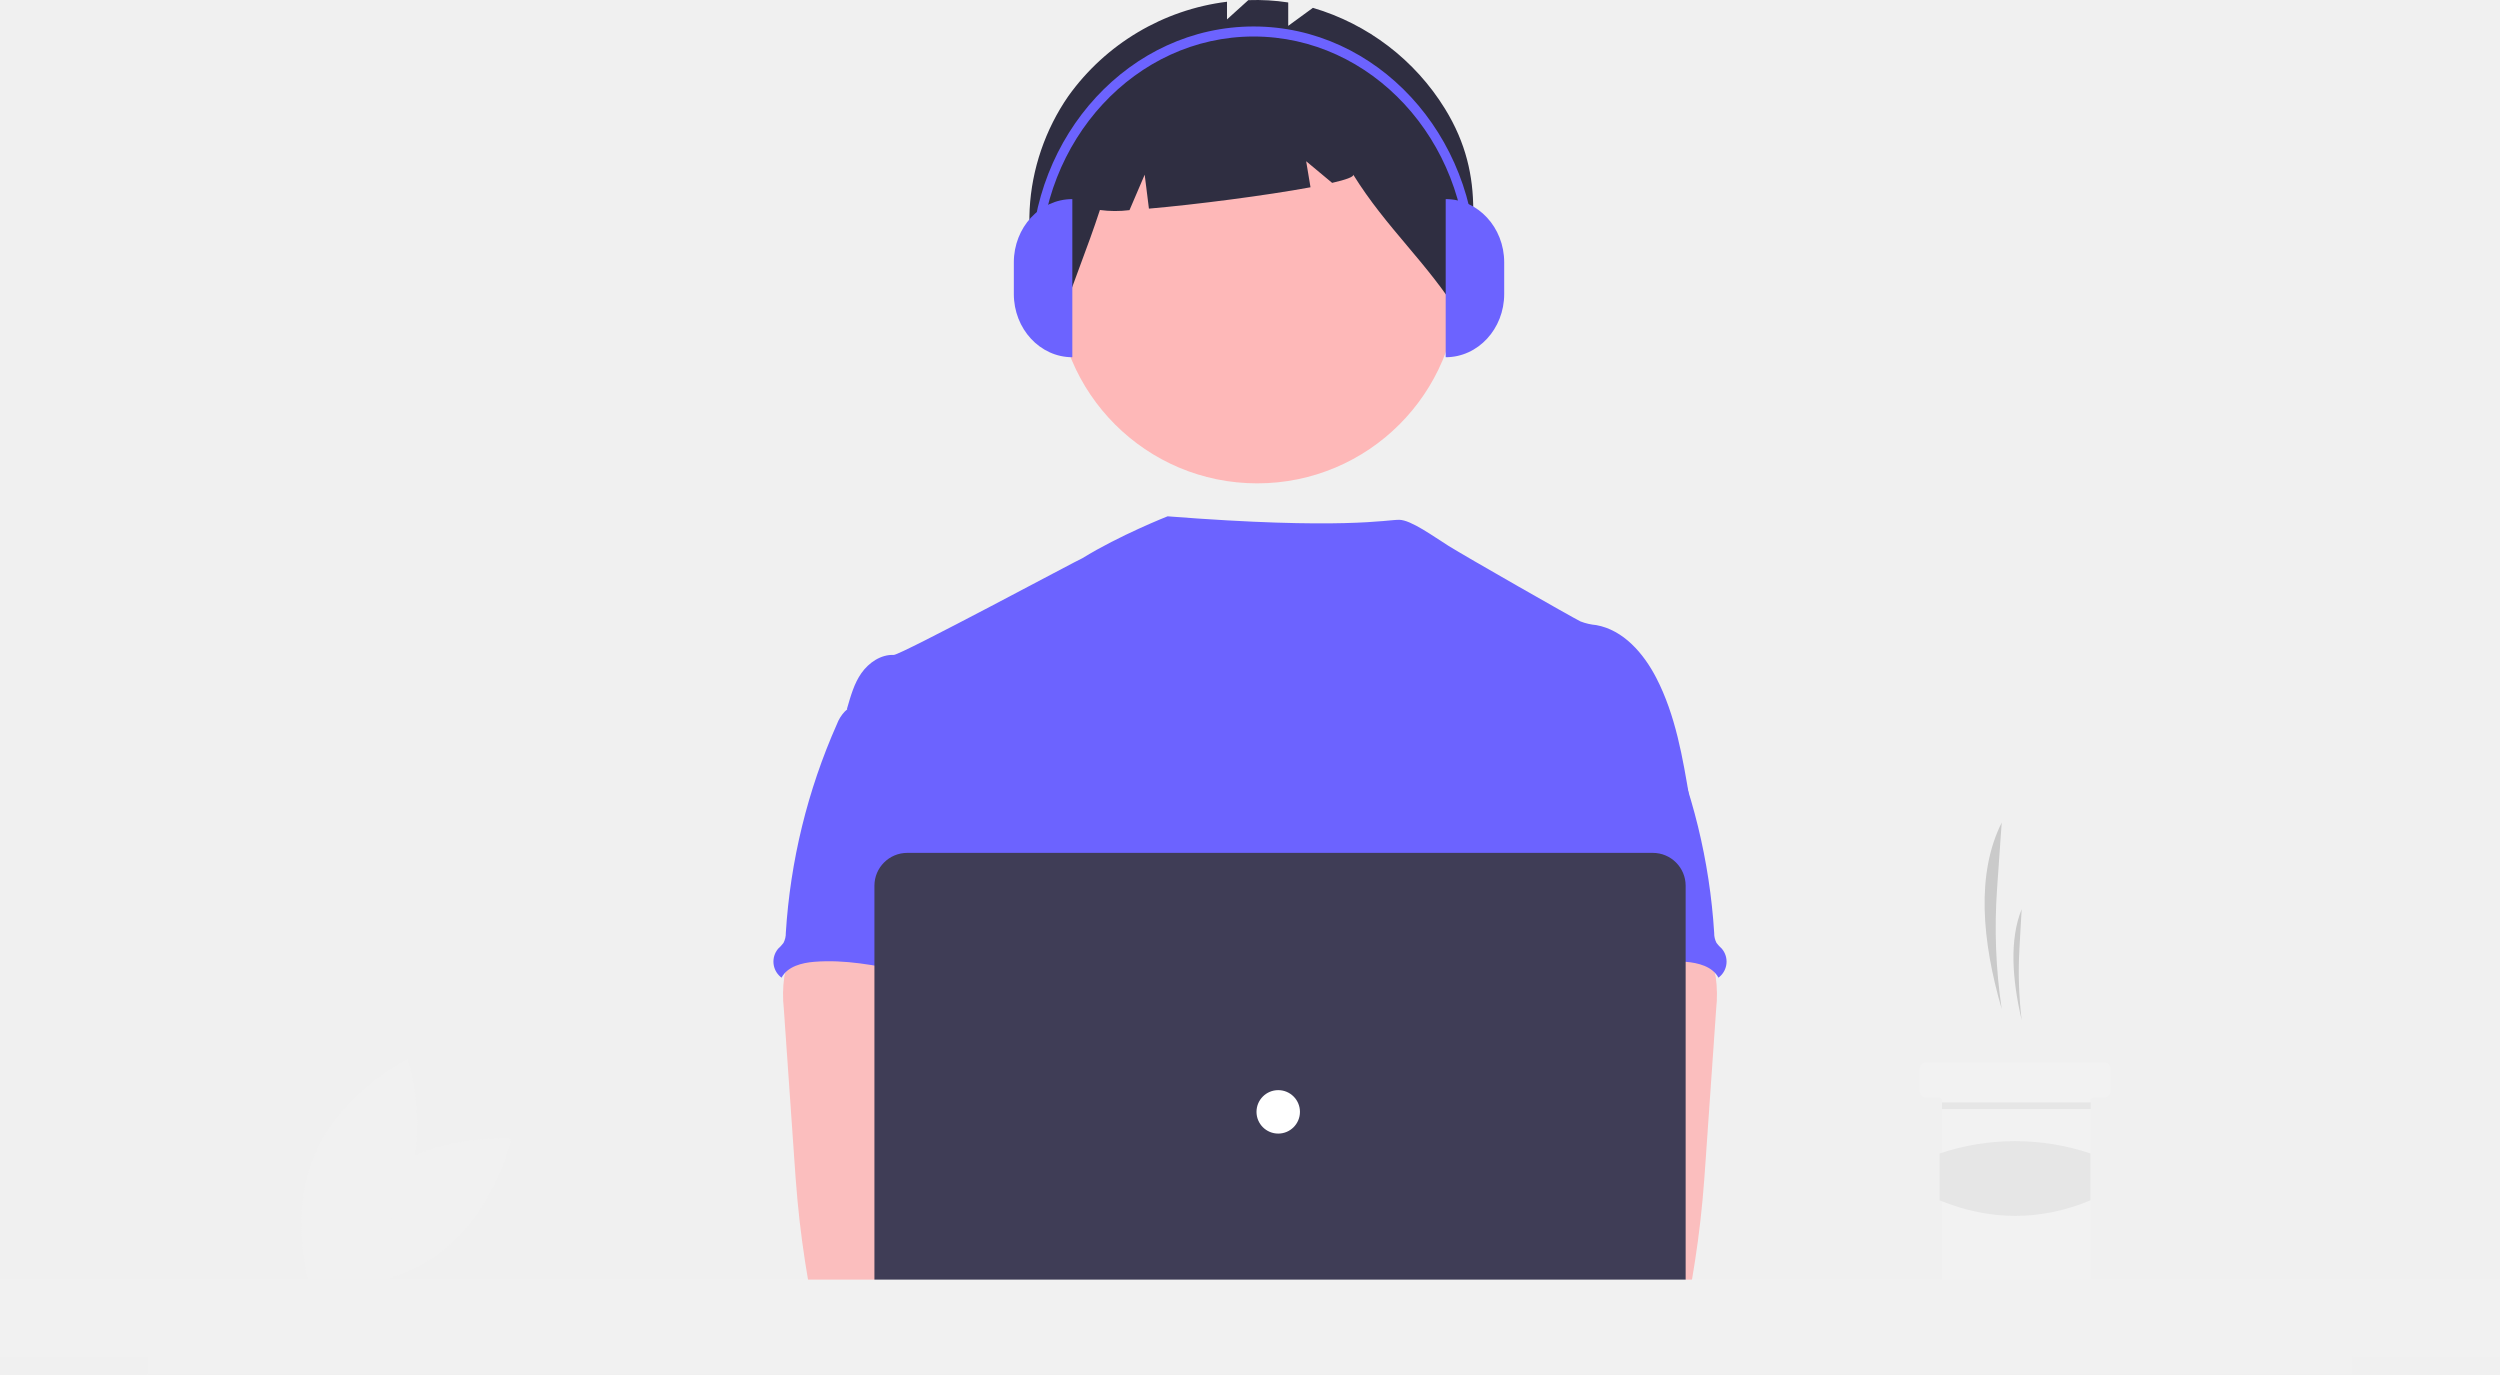
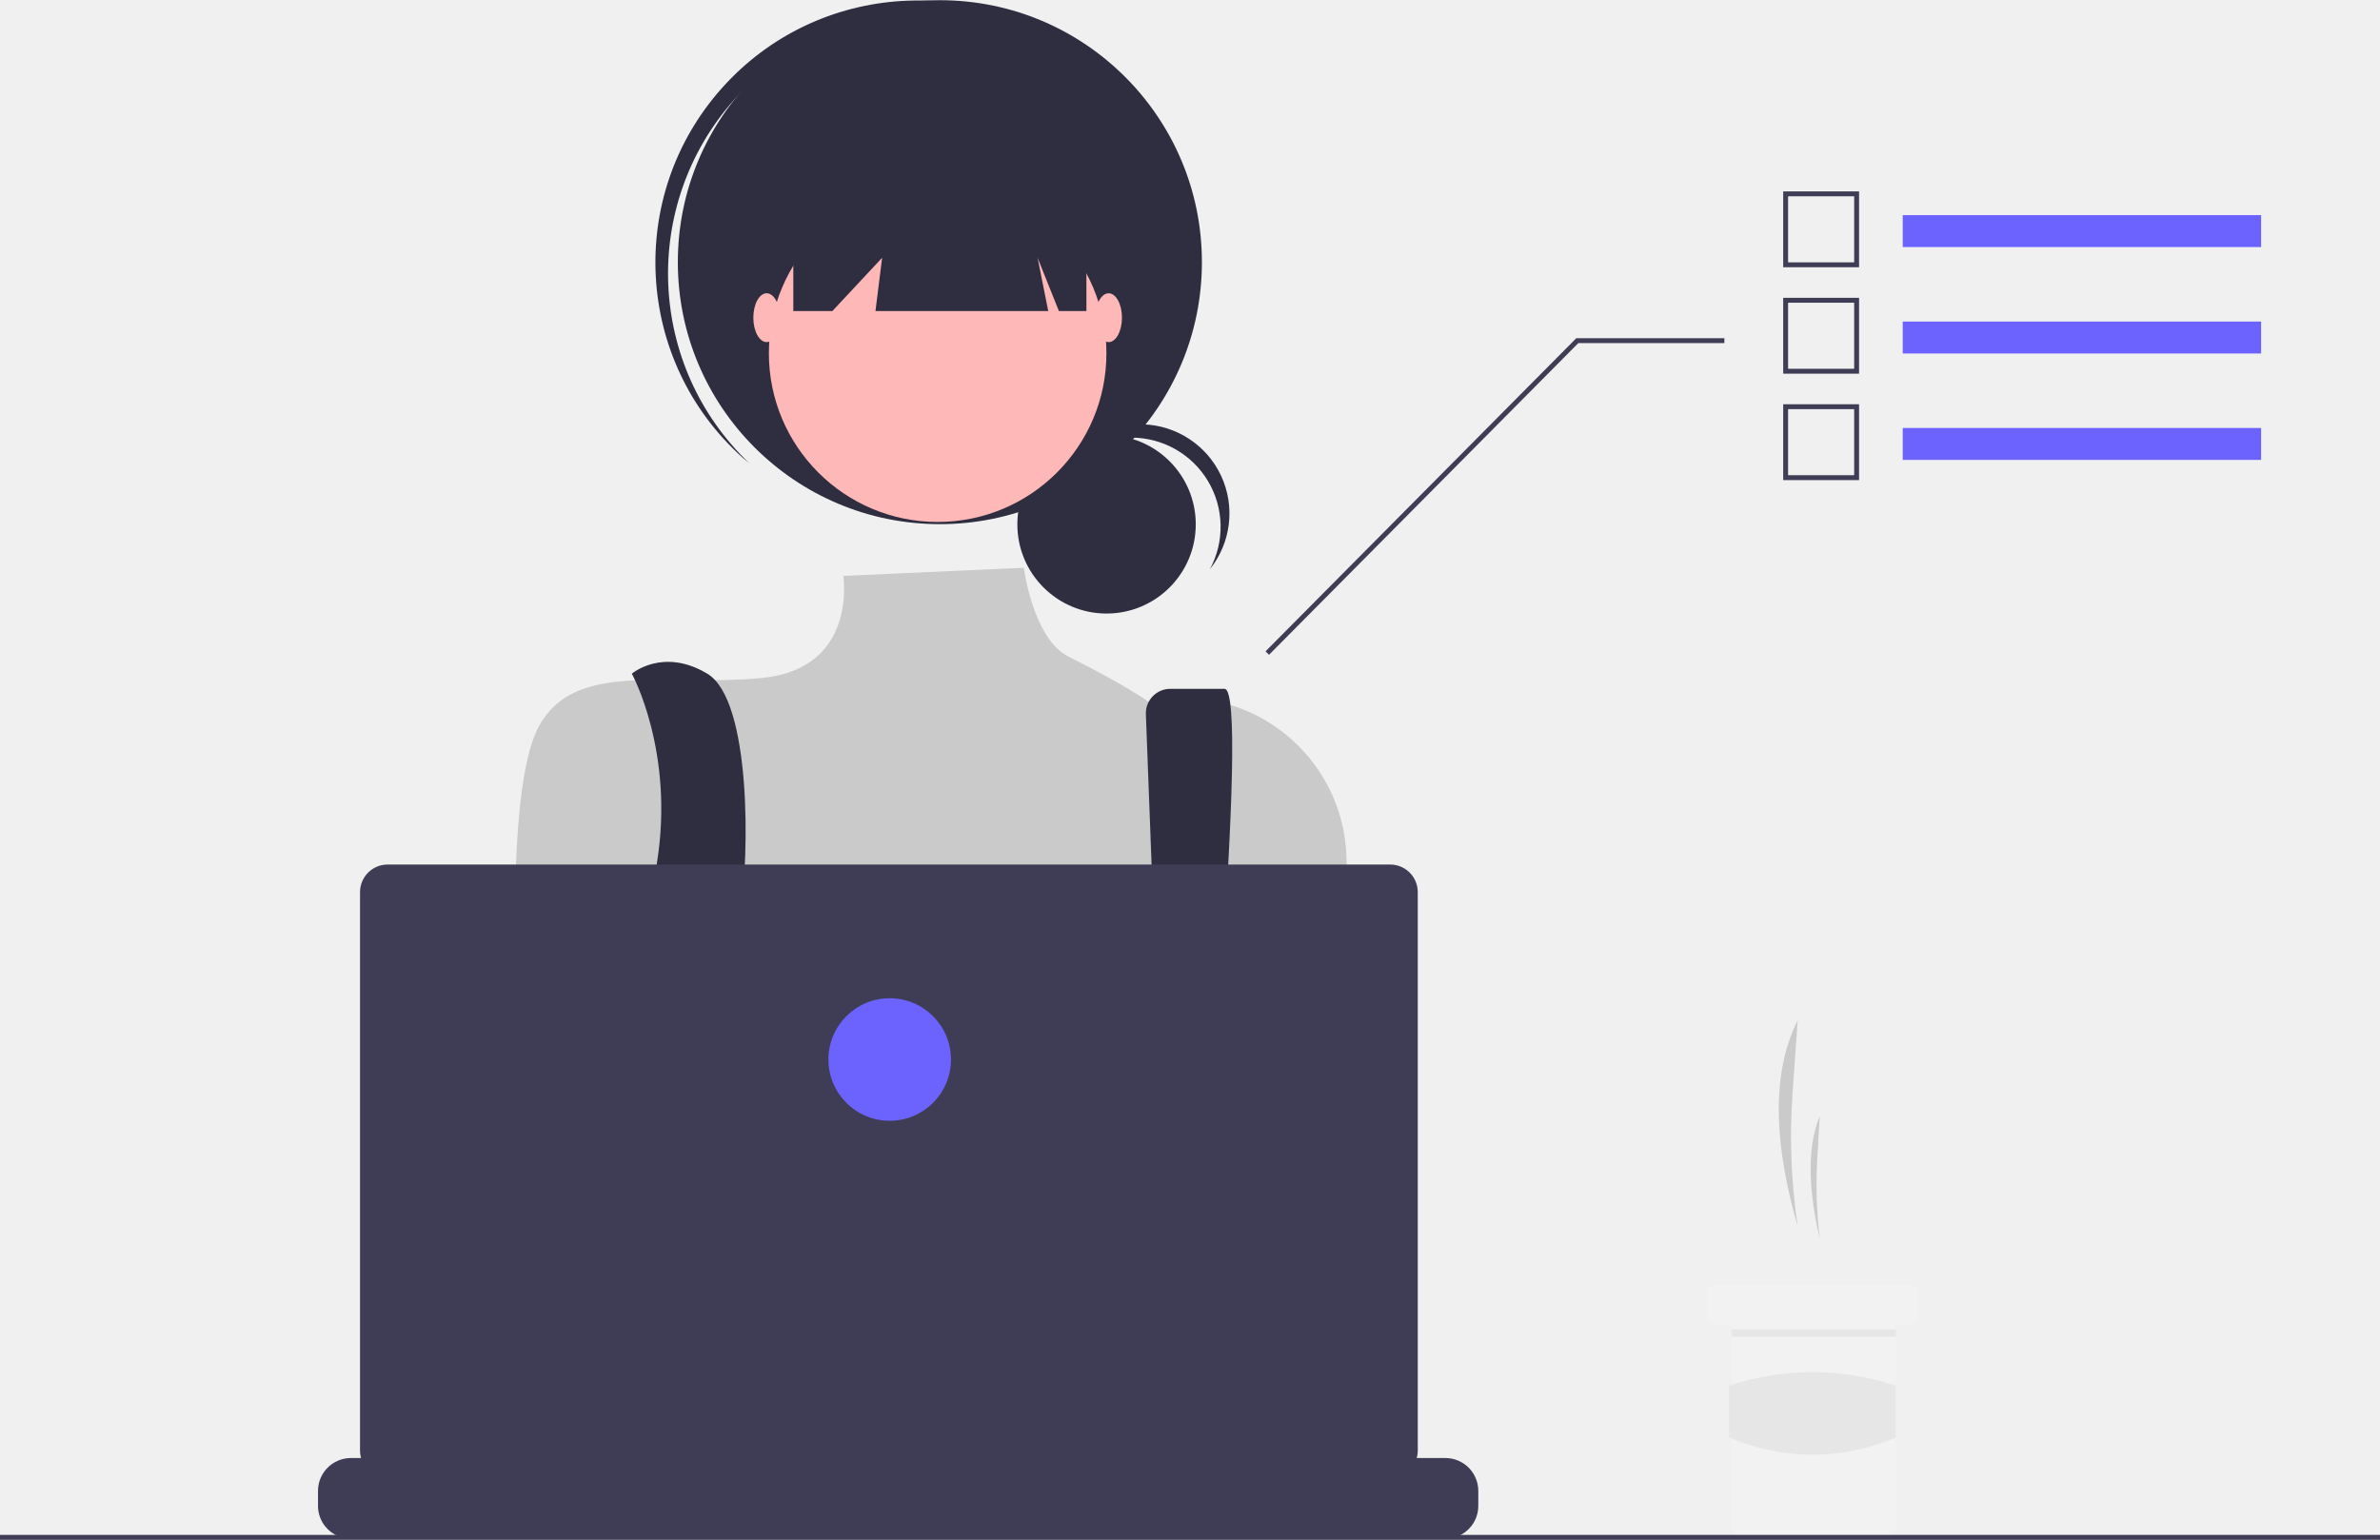
- <svg xmlns="http://www.w3.org/2000/svg" id="a57f6051-90d9-4b0f-831b-7c7398482616" data-name="Layer 1" width="878.63" height="483" viewBox="0 0 878.63 483">
-   <path d="M294.716,621.203c-19.511,14.544-25.04,40.135-25.04,40.135s26.104,2.009,45.615-12.535,25.04-40.135,25.04-40.135S314.227,606.659,294.716,621.203Z" transform="translate(-160.6848 -208.5)" fill="#f1f1f1" />
-   <path d="M302.844,628.032c-9.377,22.456-32.862,34.028-32.862,34.028s-8.281-24.837,1.096-47.293,32.862-34.028,32.862-34.028S312.221,605.576,302.844,628.032Z" transform="translate(-160.6848 -208.5)" fill="#f1f1f1" />
-   <path d="M864.187,563.114h0a194.657,194.657,0,0,1-1.633-42.195l1.633-23.307h0c-9,17.908-6.966,41.479,0,65.502Z" transform="translate(-160.6848 -208.5)" fill="#cacaca" />
-   <path d="M871.205,567.013h0a143.091,143.091,0,0,1-.786-25.116l.786-13.873h0C866.875,538.683,867.854,552.713,871.205,567.013Z" transform="translate(-160.6848 -208.5)" fill="#cacaca" />
-   <path d="M902.401,584.17v7.798a2.352,2.352,0,0,1-2.339,2.339h-3.899a.777.777,0,0,0-.78.78v63.943a2.351,2.351,0,0,1-2.339,2.339H845.476a2.341,2.341,0,0,1-2.339-2.339V595.087a.782.782,0,0,0-.78-.78H837.678a2.341,2.341,0,0,1-2.339-2.339v-7.798a2.336,2.336,0,0,1,2.339-2.339h62.383A2.346,2.346,0,0,1,902.401,584.17Z" transform="translate(-160.6848 -208.5)" fill="#f2f2f2" />
-   <rect x="682.522" y="387.445" width="52.246" height="2.339" fill="#e6e6e6" />
-   <path d="M895.383,630.369c-17.483,7.235-35.156,7.315-53.026,0v-16.481a83.274,83.274,0,0,1,53.026,0Z" transform="translate(-160.6848 -208.5)" fill="#e6e6e6" />
-   <circle id="fff0188c-9915-4c0d-8339-9317a77083e8" data-name="Ellipse 276" cx="441.853" cy="99.211" r="70.666" fill="#feb8b8" />
-   <path id="ac220ed6-7c3f-4d1e-8d82-3295770c496a" data-name="Path 1461" d="M668.54,246.746a81.614,81.614,0,0,0-46.43-35.492l-8.675,6.331v-8.22a75.123,75.123,0,0,0-14.032-.817l-7.485,6.772V209.11a80.834,80.834,0,0,0-55.763,33.169c-16.254,23.432-18.998,56.032-3.011,79.652,4.388-13.487,9.715-26.142,14.104-39.628a39.916,39.916,0,0,0,10.399.05l5.339-12.459,1.492,11.931c16.55-1.441,41.096-4.607,56.785-7.508l-1.526-9.154,9.128,7.606c4.806-1.106,7.66-2.11,7.425-2.877,11.668,18.811,25.948,30.826,37.616,49.637C678.337,293.006,683.437,270.951,668.54,246.746Z" transform="translate(-160.6848 -208.5)" fill="#2f2e41" />
-   <path d="M754.52,489.43c-2.43-14.619-4.936-29.519-11.731-42.689-4.466-8.626-11.554-16.847-21.11-18.552a20.422,20.422,0,0,1-5.497-1.272c-2.8-1.349-40.425-22.827-46.405-26.568-5.135-3.212-13.24-9.158-17.327-9.158-4.112-.09-19.878,3.579-81.414-1.231,0,0-16.905,6.663-29.985,14.743-.198-.131-63.869,34.06-66.261,33.97-4.53-.191-8.741,2.71-11.338,6.362-2.596,3.652-3.814,8.174-5.089,12.546,13.907,30.97,26.631,61.98,40.539,92.95a7.931,7.931,0,0,1,1.006,3.815,9.31,9.31,0,0,1-1.73,3.815c-6.82,10.956-6.603,24.736-5.858,37.613.746,12.877,1.668,26.478-4.087,38.02-1.565,3.169-3.601,6.069-5.089,9.238-3.486,7.177-4.746,30.131-2.71,37.842l255.121,7.309C730.067,673.102,754.52,489.43,754.52,489.43Z" transform="translate(-160.6848 -208.5)" fill="#6c63ff" />
-   <path id="bb46eb08-8e3e-4ac5-913b-26d221d967b9" data-name="Path 1421" d="M436.31,551.903a45.043,45.043,0,0,0-.153,11.109l3.657,52.513c.343,4.949.681,9.887,1.146,14.824.877,9.581,2.188,19.086,3.815,28.578a5.09,5.09,0,0,0,5.216,4.949c16.096,3.406,32.726,3.27,49.153,2.342,25.067-1.399,89.198-4.046,93.116-9.136s1.635-13.322-3.474-17.438-89.739-14.149-89.739-14.149c.827-6.553,3.321-12.724,5.688-18.946,4.25-11.035,8.22-22.432,8.297-34.253s-4.377-24.25-14.061-31.022c-7.966-5.56-18.221-6.591-27.928-6.362-7.062.203-19.265-1.489-25.716,1.272C440.223,538.431,437.264,546.905,436.31,551.903Z" transform="translate(-160.6848 -208.5)" fill="#fbbebe" />
-   <path id="efe93a1e-ccdd-49fd-af5f-e26394aa0937" data-name="Path 1430" d="M457.627,458.523a13.17,13.17,0,0,0-2.824,4.518A213.588,213.588,0,0,0,436.862,536.356a7.329,7.329,0,0,1-.827,3.55,15.535,15.535,0,0,1-1.87,2.023,7.024,7.024,0,0,0,.84,9.898q.173.146.356.281c2.099-3.951,7.125-5.242,11.592-5.586,21.389-1.692,42.282,8.259,63.734,7.508-1.514-5.23-3.691-10.256-4.925-15.548-5.459-23.502,8.156-49.089-.191-71.726-1.667-4.53-4.453-8.983-8.843-10.968a23.555,23.555,0,0,0-5.662-1.499c-5.421-.98-16.212-5.166-21.453-3.486-1.935.624-2.697,2.443-4.301,3.542C462.877,455.902,459.646,456.474,457.627,458.523Z" transform="translate(-160.6848 -208.5)" fill="#6c63ff" />
-   <path id="a38c3c09-000b-42b7-8619-0229d8aff5e9" data-name="Path 1421" d="M754.672,536.183c-6.451-2.762-18.653-1.069-25.716-1.272-9.707-.229-19.962.802-27.928,6.362-9.684,6.772-14.137,19.201-14.061,31.022s4.046,23.218,8.297,34.253c2.366,6.222,4.861,12.393,5.688,18.946,0,0-84.63,10.034-89.739,14.149s-7.392,12.348-3.474,17.438,126.173,10.2,142.269,6.794a5.09,5.09,0,0,0,5.216-4.949c1.627-9.491,2.937-18.996,3.815-28.578.465-4.937.802-9.874,1.146-14.824l3.657-52.513a45.043,45.043,0,0,0-.153-11.109C762.736,546.905,759.777,538.431,754.672,536.183Z" transform="translate(-160.6848 -208.5)" fill="#fbbebe" />
-   <path id="bd3879bf-5d05-49be-b690-c4d97e29a2ab" data-name="Path 1430" d="M734.687,454.346c-1.603-1.099-2.366-2.918-4.301-3.542-5.241-1.68-16.032,2.507-21.453,3.486a23.555,23.555,0,0,0-5.662,1.499c-4.389,1.985-7.175,6.438-8.843,10.968-8.347,22.637,5.268,48.224-.191,71.726-1.234,5.293-3.411,10.318-4.925,15.548,21.453.751,42.346-9.2,63.734-7.508,4.467.343,9.493,1.635,11.592,5.586q.183-.135.356-.281a7.024,7.024,0,0,0,.84-9.898,15.535,15.535,0,0,1-1.87-2.023,7.329,7.329,0,0,1-.827-3.55,213.588,213.588,0,0,0-17.941-73.316,13.17,13.17,0,0,0-2.824-4.518C740.354,456.474,737.123,455.902,734.687,454.346Z" transform="translate(-160.6848 -208.5)" fill="#6c63ff" />
-   <circle cx="420.924" cy="438.81" r="19.073" fill="#fbbebe" />
-   <circle cx="463.156" cy="438.81" r="19.073" fill="#fbbebe" />
-   <path d="M741.572,690.288H479.542a11.552,11.552,0,0,1-11.539-11.539V519.783a11.552,11.552,0,0,1,11.539-11.539H741.572a11.552,11.552,0,0,1,11.539,11.539V678.75A11.552,11.552,0,0,1,741.572,690.288Z" transform="translate(-160.6848 -208.5)" fill="#3f3d56" />
-   <circle id="bf1cdf42-3b4f-4239-91c9-f6802a29e918" data-name="Ellipse 263" cx="449.236" cy="390.766" r="7.635" fill="#fff" />
-   <polygon points="878.63 449.724 0 449.724 0 476.724 51.97 476.724 51.97 483 826.68 483 826.68 476.724 878.63 476.724 878.63 449.724" fill="#f1f1f1" />
-   <path d="M537.556,334.049h0c-11.355,0-20.559-9.952-20.559-22.229h0V300.705c0-12.277,9.205-22.229,20.559-22.229h0v55.574Z" transform="translate(-160.6848 -208.5)" fill="#6c63ff" />
-   <path d="M668.779,278.476h0c11.355,0,20.559,9.952,20.559,22.229v11.115c0,12.277-9.205,22.229-20.559,22.229h0V278.476Z" transform="translate(-160.6848 -208.5)" fill="#6c63ff" />
-   <path d="M679.553,302.452h-3.262c0-44.73-33.656-81.121-75.026-81.121-41.369,0-75.026,36.391-75.026,81.121h-3.262c0-46.675,35.12-84.648,78.288-84.648C644.433,217.804,679.553,255.777,679.553,302.452Z" transform="translate(-160.6848 -208.5)" fill="#6c63ff" />
+ <svg xmlns="http://www.w3.org/2000/svg" id="ab47acfe-844d-4101-aa7b-df38aa50dbe4" data-name="Layer 1" width="971.052" height="628.381" viewBox="0 0 971.052 628.381">
+   <path d="M847.931,636.215h0a249.626,249.626,0,0,1-2.095-54.111l2.095-29.889h0c-11.542,22.966-8.933,53.192,0,84Z" transform="translate(-114.4741 -135.8093)" fill="#cacaca" />
+   <path d="M856.931,641.215h0a183.497,183.497,0,0,1-1.008-32.209l1.008-17.791h0C851.378,604.885,852.633,622.877,856.931,641.215Z" transform="translate(-114.4741 -135.8093)" fill="#cacaca" />
+   <path d="M896.936,663.217v10a3.016,3.016,0,0,1-3,3h-5a.996.996,0,0,0-1,1v82a3.016,3.016,0,0,1-3,3h-61a3.002,3.002,0,0,1-3-3v-82a1.003,1.003,0,0,0-1-1h-6a3.002,3.002,0,0,1-3-3v-10a2.996,2.996,0,0,1,3-3h80A3.009,3.009,0,0,1,896.936,663.217Z" transform="translate(-114.4741 -135.8093)" fill="#f2f2f2" />
+   <rect x="706.552" y="542.508" width="67" height="3" fill="#e6e6e6" />
+   <path d="M887.936,722.462c-22.42,9.278-45.084,9.38-68,0V701.327a106.79,106.79,0,0,1,68,0Z" transform="translate(-114.4741 -135.8093)" fill="#e6e6e6" />
+   <circle cx="451.481" cy="213.985" r="36.396" fill="#2f2e41" />
+   <path d="M576.095,314.401a36.401,36.401,0,0,1,32.039,53.669,36.387,36.387,0,1,0-60.454-39.982A36.306,36.306,0,0,1,576.095,314.401Z" transform="translate(-114.4741 -135.8093)" fill="#2f2e41" />
+   <circle cx="383.471" cy="106.996" r="106.912" fill="#2f2e41" />
+   <path d="M414.036,176.471A106.893,106.893,0,0,1,562.203,165.261c-.874-.831-1.739-1.669-2.648-2.476a106.913,106.913,0,0,0-142.066,159.807c.908.808,1.842,1.568,2.77,2.339A106.893,106.893,0,0,1,414.036,176.471Z" transform="translate(-114.4741 -135.8093)" fill="#2f2e41" />
+   <circle cx="382.565" cy="144.143" r="68.859" fill="#ffb8b8" />
+   <path d="M532.214,367.505l-73.688,3.313s6.15,38.108-33.715,41.732-76.107-7.248-90.604,19.933-8.248,123.966-8.248,123.966,27.181,97.852,48.926,112.349,212.013-5.436,212.013-5.436L666.526,562.817l-2.697-77.54c-1.408-40.491-38.377-70.892-78.194-63.398q-1.173.221-2.362.475s-8.747-6.538-32.747-18.538C535.849,396.479,532.214,367.505,532.214,367.505Z" transform="translate(-114.4741 -135.8093)" fill="#cacaca" />
+   <path d="M372.26,410.738s17.514,31.778,10.266,77.08,23.164,141.114,23.164,141.114l21.745-5.436s-14.497-94.228-10.872-115.973,4.624-85.913-13.497-96.785S372.26,410.738,372.26,410.738Z" transform="translate(-114.4741 -135.8093)" fill="#2f2e41" />
+   <path d="M581.999,427.4l7.617,200.626,14.497,9.06s20.839-220.167,9.966-220.167H591.956a9.97,9.97,0,0,0-9.97,9.97Q581.986,427.145,581.999,427.4Z" transform="translate(-114.4741 -135.8093)" fill="#2f2e41" />
+   <circle cx="301.182" cy="479.532" r="9.06" fill="#6c63ff" />
+   <circle cx="482.39" cy="488.592" r="9.06" fill="#6c63ff" />
+   <polygon points="323.672 58.069 323.672 126.928 339.619 126.928 359.914 105.183 357.196 126.928 427.685 126.928 423.336 105.183 432.034 126.928 443.269 126.928 443.269 58.069 323.672 58.069" fill="#2f2e41" />
+   <ellipse cx="312.8" cy="129.647" rx="5.436" ry="9.966" fill="#ffb8b8" />
+   <ellipse cx="452.329" cy="129.647" rx="5.436" ry="9.966" fill="#ffb8b8" />
+   <path d="M717.626,744.255v6.07a13.34,13.34,0,0,1-.91,4.87,13.683,13.683,0,0,1-.97,2,13.437,13.437,0,0,1-11.55,6.56h-446.55a13.437,13.437,0,0,1-11.55-6.56,13.69,13.69,0,0,1-.97-2,13.341,13.341,0,0,1-.91-4.87v-6.07a13.426,13.426,0,0,1,13.423-13.43h25.747v-2.83a.559.559,0,0,1,.558-.56h13.432a.559.559,0,0,1,.56.558v2.832h8.39v-2.83a.559.559,0,0,1,.558-.56h13.432a.559.559,0,0,1,.56.558v2.832h8.4v-2.83a.559.559,0,0,1,.558-.56h13.432a.559.559,0,0,1,.56.558v2.832h8.39v-2.83a.559.559,0,0,1,.558-.56h13.432a.559.559,0,0,1,.56.558v2.832h8.39v-2.83a.559.559,0,0,1,.558-.56h13.432a.559.559,0,0,1,.56.558v2.832h8.4v-2.83a.559.559,0,0,1,.558-.56h13.432a.559.559,0,0,1,.56.558v2.832h8.39v-2.83a.559.559,0,0,1,.558-.56H526.806a.559.559,0,0,1,.56.558v2.832h8.4v-2.83a.559.559,0,0,1,.558-.56h13.432a.566.566,0,0,1,.56.56v2.83h8.39v-2.83a.559.559,0,0,1,.558-.56h13.432a.559.559,0,0,1,.56.558v2.832h8.39v-2.83a.559.559,0,0,1,.558-.56h13.432a.559.559,0,0,1,.56.558v2.832h8.4v-2.83a.559.559,0,0,1,.558-.56h13.432a.557.557,0,0,1,.55.56v2.83h8.4v-2.83a.559.559,0,0,1,.558-.56h13.432a.559.559,0,0,1,.56.558v2.832h8.39v-2.83a.559.559,0,0,1,.558-.56h13.432a.559.559,0,0,1,.56.558v2.832h39.17a13.426,13.426,0,0,1,13.43,13.423Z" transform="translate(-114.4741 -135.8093)" fill="#3f3d56" />
+   <rect y="626.381" width="971.052" height="2" fill="#3f3d56" />
+   <path d="M681.668,488.621H272.625a11.259,11.259,0,0,0-11.259,11.259V727.791A11.259,11.259,0,0,0,272.625,739.05H681.668a11.259,11.259,0,0,0,11.259-11.259V499.88a11.259,11.259,0,0,0-11.259-11.259Z" transform="translate(-114.4741 -135.8093)" fill="#3f3d56" />
+   <circle cx="363" cy="432.381" r="25" fill="#6c63ff" />
+   <polygon points="517.763 267.219 643.969 140.016 703.552 140.016 703.552 138.016 643.134 138.016 642.841 138.313 516.341 265.813 517.763 267.219" fill="#3f3d56" />
+   <rect x="776.328" y="87.792" width="146.224" height="13.03" fill="#6c63ff" />
+   <path d="M872.981,244.87H842.026V213.915H872.981Zm-28.955-2H870.981V215.915H844.026Z" transform="translate(-114.4741 -135.8093)" fill="#3f3d56" />
+   <rect x="776.328" y="131.225" width="146.224" height="13.03" fill="#6c63ff" />
+   <path d="M872.981,288.303H842.026V257.348H872.981Zm-28.955-2H870.981V259.348H844.026Z" transform="translate(-114.4741 -135.8093)" fill="#3f3d56" />
+   <rect x="776.328" y="174.658" width="146.224" height="13.03" fill="#6c63ff" />
+   <path d="M872.981,331.736H842.026V300.781H872.981Zm-28.955-2H870.981V302.781H844.026Z" transform="translate(-114.4741 -135.8093)" fill="#3f3d56" />
</svg>
